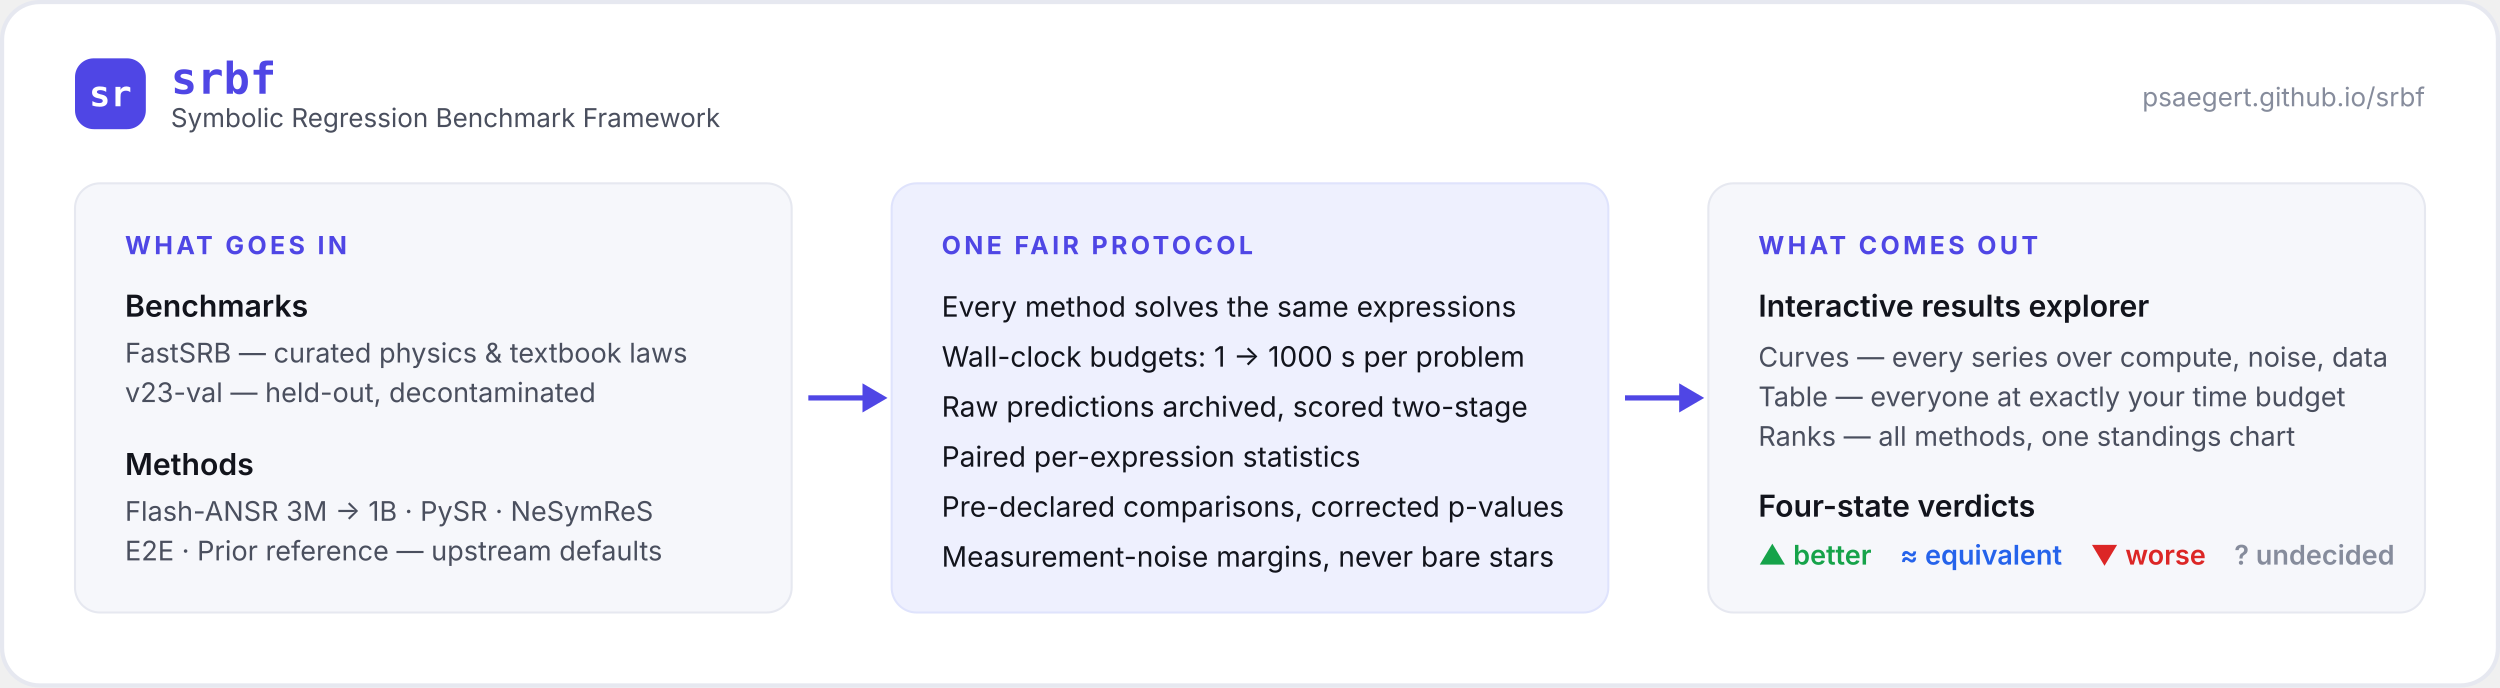
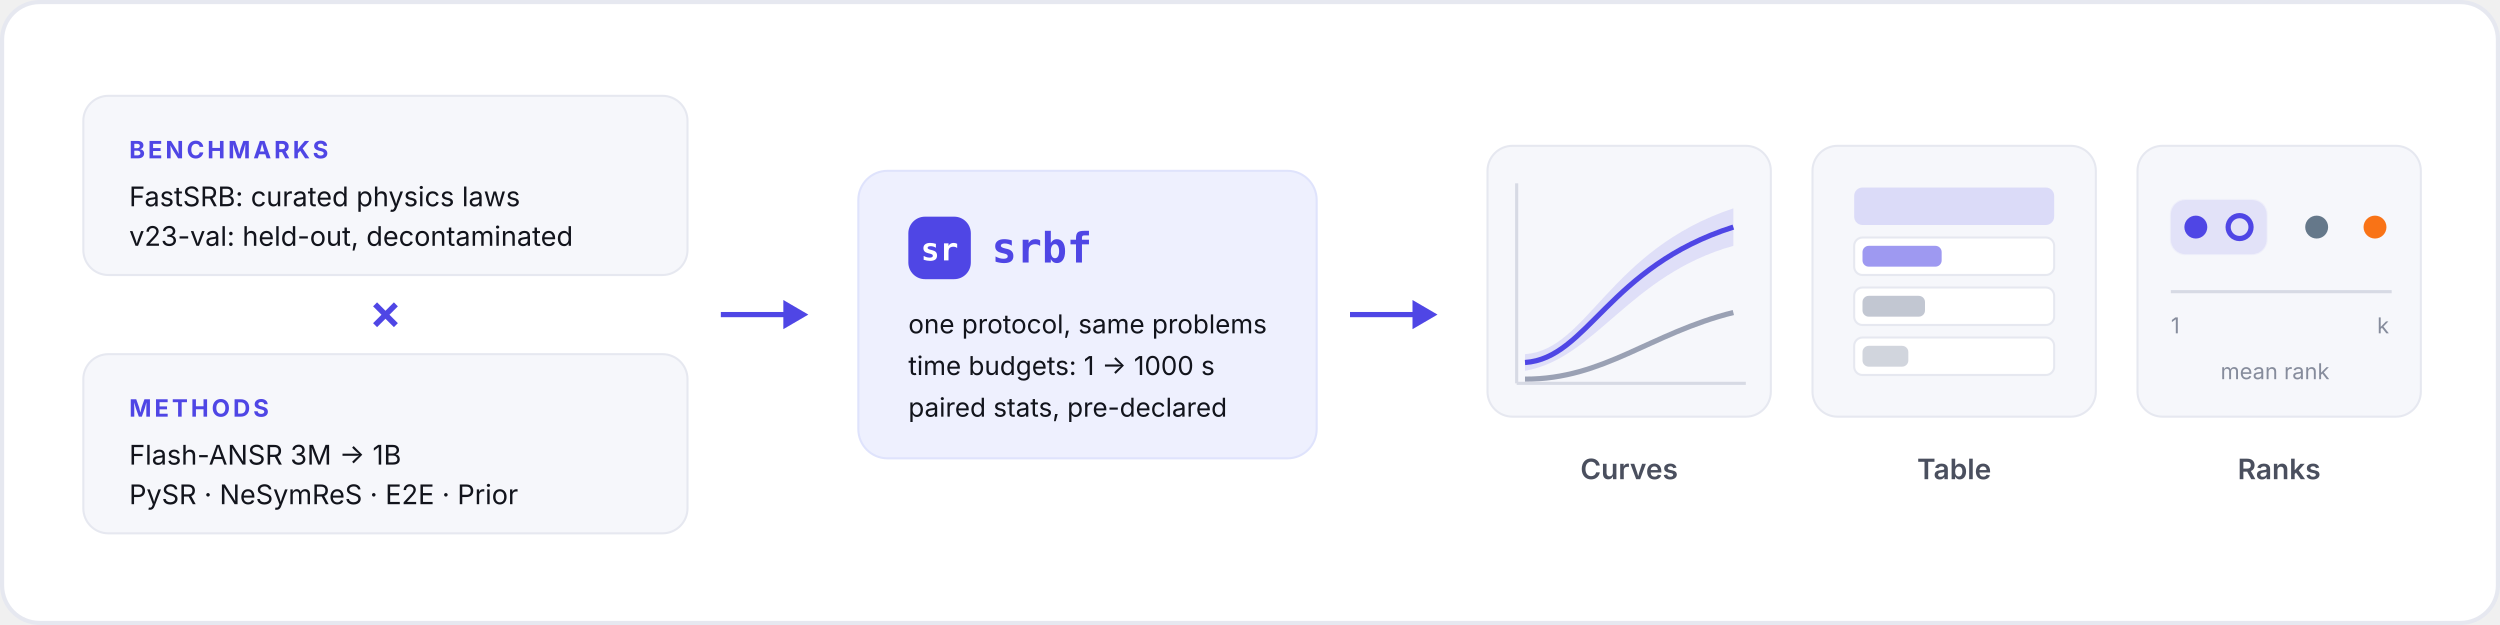
- <svg xmlns="http://www.w3.org/2000/svg" viewBox="0 0 1200 330" font-family="Inter, system-ui, -apple-system, sans-serif">
-   <rect x="1" y="1" width="1198" height="328" rx="18" fill="#ffffff" stroke="#e6e8f0" stroke-width="2" />
-   <rect x="36" y="28" width="34" height="34" rx="9" fill="#4f46e5" />
-   <text x="53" y="51" text-anchor="middle" fill="#ffffff" font-family="'JetBrains Mono', ui-monospace, monospace" font-size="17" font-weight="600">sr</text>
-   <text x="82" y="45" fill="#4f46e5" font-family="'JetBrains Mono', ui-monospace, monospace" font-size="21" font-weight="600">srbf</text>
-   <text x="82" y="61" fill="#4a4f5e" font-size="12.5">Symbolic Regression Benchmark Framework</text>
-   <text x="1164" y="51" text-anchor="end" fill="#868c9c" font-size="12.5">psaegert.github.io/srbf</text>
-   <rect x="36" y="88" width="344" height="206" rx="12" fill="#f6f7fb" stroke="#e6e8f0" />
-   <text x="60" y="122" fill="#4f46e5" font-size="12" font-weight="700" letter-spacing="1.6">WHAT GOES IN</text>
-   <text x="60" y="152" fill="#12141c" font-size="14.5" font-weight="600">Benchmarks</text>
-   <text x="60" y="174" fill="#4a4f5e" font-size="13">FastSRB — curated physics &amp; textbook laws</text>
-   <text x="60" y="193" fill="#4a4f5e" font-size="13">v23-val — held-out, decontaminated</text>
-   <text x="60" y="228" fill="#12141c" font-size="14.5" font-weight="600">Methods</text>
-   <text x="60" y="250" fill="#4a4f5e" font-size="13">Flash-ANSR 3M → 1B · PySR · NeSymReS</text>
-   <text x="60" y="269" fill="#4a4f5e" font-size="13">E2E · Prior reference — upstream defaults</text>
-   <path d="M388 191 h30" stroke="#4f46e5" stroke-width="2.5" fill="none" />
-   <path d="M414 184 l12 7 -12 7 z" fill="#4f46e5" />
-   <rect x="428" y="88" width="344" height="206" rx="12" fill="#eef0fe" stroke="#dfe3fc" />
-   <text x="452" y="122" fill="#4f46e5" font-size="12" font-weight="700" letter-spacing="1.6">ONE FAIR PROTOCOL</text>
-   <text x="452" y="152" fill="#12141c" font-size="13.5">Every method solves the same expressions</text>
-   <text x="452" y="176" fill="#12141c" font-size="13.5">Wall-clock budgets: 1 → 1000 s per problem</text>
-   <text x="452" y="200" fill="#12141c" font-size="13.5">Raw predictions archived, scored two-stage</text>
-   <text x="452" y="224" fill="#12141c" font-size="13.5">Paired per-expression statistics</text>
-   <text x="452" y="248" fill="#12141c" font-size="13.5">Pre-declared comparisons, corrected p-values</text>
-   <text x="452" y="272" fill="#12141c" font-size="13.5">Measurement-noise margins, never bare stars</text>
-   <path d="M780 191 h30" stroke="#4f46e5" stroke-width="2.5" fill="none" />
-   <path d="M806 184 l12 7 -12 7 z" fill="#4f46e5" />
-   <rect x="820" y="88" width="344" height="206" rx="12" fill="#f6f7fb" stroke="#e6e8f0" />
-   <text x="844" y="122" fill="#4f46e5" font-size="12" font-weight="700" letter-spacing="1.6">WHAT COMES OUT</text>
-   <text x="844" y="152" fill="#12141c" font-size="14.5" font-weight="600">Interactive results explorer</text>
-   <text x="844" y="176" fill="#4a4f5e" font-size="13">Curves — every series over compute, noise, data</text>
-   <text x="844" y="195" fill="#4a4f5e" font-size="13">Table — everyone at exactly your time budget</text>
-   <text x="844" y="214" fill="#4a4f5e" font-size="13">Ranks — all methods, one standings chart</text>
-   <text x="844" y="248" fill="#12141c" font-size="14.5" font-weight="600">Four-state verdicts</text>
-   <text x="844" y="271" font-size="13">
-     <tspan fill="#16a34a" font-weight="600">▲ better</tspan>
-     <tspan fill="#2563eb" font-weight="600" dx="10">≈ equivalent</tspan>
-     <tspan fill="#dc2626" font-weight="600" dx="10">▼ worse</tspan>
-     <tspan fill="#868c9c" font-weight="600" dx="10">? undecided</tspan>
-   </text>
+ <svg xmlns="http://www.w3.org/2000/svg" viewBox="0 0 1200 300" font-family="Inter, system-ui, -apple-system, sans-serif">
+   <rect x="1" y="1" width="1198" height="298" rx="18" fill="#ffffff" stroke="#e6e8f0" stroke-width="2" />
+   <rect x="40" y="46" width="290" height="86" rx="12" fill="#f6f7fb" stroke="#e6e8f0" />
+   <text x="62" y="76" fill="#4f46e5" font-size="11.5" font-weight="700" letter-spacing="1.4">BENCHMARKS</text>
+   <text x="62" y="99" fill="#12141c" font-size="13">FastSRB: curated physics laws</text>
+   <text x="62" y="118" fill="#12141c" font-size="13">v23-val: held-out, decontaminated</text>
+   <text x="185" y="158" text-anchor="middle" fill="#4f46e5" font-size="24" font-weight="600">×</text>
+   <rect x="40" y="170" width="290" height="86" rx="12" fill="#f6f7fb" stroke="#e6e8f0" />
+   <text x="62" y="200" fill="#4f46e5" font-size="11.5" font-weight="700" letter-spacing="1.4">METHODS</text>
+   <text x="62" y="223" fill="#12141c" font-size="13">Flash-ANSR 3M → 1B</text>
+   <text x="62" y="242" fill="#12141c" font-size="13">PySR · NeSymReS · E2E · Prior</text>
+   <path d="M346 151 h34" stroke="#4f46e5" stroke-width="2.5" fill="none" />
+   <path d="M376 144 l12 7 -12 7 z" fill="#4f46e5" />
+   <rect x="412" y="82" width="220" height="138" rx="14" fill="#eef0fe" stroke="#dfe3fc" />
+   <rect x="436" y="104" width="30" height="30" rx="8" fill="#4f46e5" />
+   <text x="451" y="125" text-anchor="middle" fill="#ffffff" font-family="'JetBrains Mono', ui-monospace, monospace" font-size="15" font-weight="600">sr</text>
+   <text x="476" y="126" fill="#4f46e5" font-family="'JetBrains Mono', ui-monospace, monospace" font-size="20" font-weight="600">srbf</text>
+   <text x="436" y="160" fill="#12141c" font-size="12.5">one protocol, same problems</text>
+   <text x="436" y="180" fill="#12141c" font-size="12.5">time budgets: 1 → 1000 s</text>
+   <text x="436" y="200" fill="#12141c" font-size="12.5">paired stats, pre-declared</text>
+   <path d="M648 151 h34" stroke="#4f46e5" stroke-width="2.5" fill="none" />
+   <path d="M678 144 l12 7 -12 7 z" fill="#4f46e5" />
+   <rect x="714" y="70" width="136" height="130" rx="12" fill="#f6f7fb" stroke="#e6e8f0" />
+   <path d="M732 170 C 762 168, 772 120, 832 100 L 832 118 C 782 132, 766 172, 732 178 Z" fill="#4f46e5" opacity="0.14" />
+   <path d="M732 174 C 762 172, 772 128, 832 109" stroke="#4f46e5" stroke-width="2.5" fill="none" />
+   <path d="M732 182 C 770 182, 792 160, 832 150" stroke="#9aa1b4" stroke-width="2.5" fill="none" />
+   <line x1="728" y1="88" x2="728" y2="184" stroke="#d7dae4" stroke-width="1.5" />
+   <line x1="728" y1="184" x2="838" y2="184" stroke="#d7dae4" stroke-width="1.5" />
+   <text x="782" y="230" text-anchor="middle" fill="#4a4f5e" font-size="13.5" font-weight="600">Curves</text>
+   <rect x="870" y="70" width="136" height="130" rx="12" fill="#f6f7fb" stroke="#e6e8f0" />
+   <rect x="890" y="90" width="96" height="18" rx="4" fill="#4f46e5" opacity="0.16" />
+   <rect x="890" y="114" width="96" height="18" rx="4" fill="#ffffff" stroke="#e6e8f0" />
+   <rect x="890" y="138" width="96" height="18" rx="4" fill="#ffffff" stroke="#e6e8f0" />
+   <rect x="890" y="162" width="96" height="18" rx="4" fill="#ffffff" stroke="#e6e8f0" />
+   <rect x="894" y="118" width="38" height="10" rx="3" fill="#4f46e5" opacity="0.55" />
+   <rect x="894" y="142" width="30" height="10" rx="3" fill="#9aa1b4" opacity="0.6" />
+   <rect x="894" y="166" width="22" height="10" rx="3" fill="#9aa1b4" opacity="0.45" />
+   <text x="938" y="230" text-anchor="middle" fill="#4a4f5e" font-size="13.5" font-weight="600">Table</text>
+   <rect x="1026" y="70" width="136" height="130" rx="12" fill="#f6f7fb" stroke="#e6e8f0" />
+   <rect x="1042" y="96" width="46" height="26" rx="7" fill="#4f46e5" opacity="0.12" stroke="#4f46e5" stroke-opacity="0.35" />
+   <circle cx="1054" cy="109" r="5.5" fill="#4f46e5" />
+   <circle cx="1075" cy="109" r="5.5" fill="none" stroke="#4f46e5" stroke-width="2.5" />
+   <circle cx="1112" cy="109" r="5.5" fill="#65788a" />
+   <circle cx="1140" cy="109" r="5.5" fill="#f97316" />
+   <line x1="1042" y1="140" x2="1148" y2="140" stroke="#d7dae4" stroke-width="1.5" />
+   <text x="1042" y="160" fill="#868c9c" font-size="10.5">1</text>
+   <text x="1141" y="160" fill="#868c9c" font-size="10.5">k</text>
+   <text x="1092" y="182" text-anchor="middle" fill="#868c9c" font-size="10.5">mean rank</text>
+   <text x="1094" y="230" text-anchor="middle" fill="#4a4f5e" font-size="13.5" font-weight="600">Ranks</text>
</svg>
